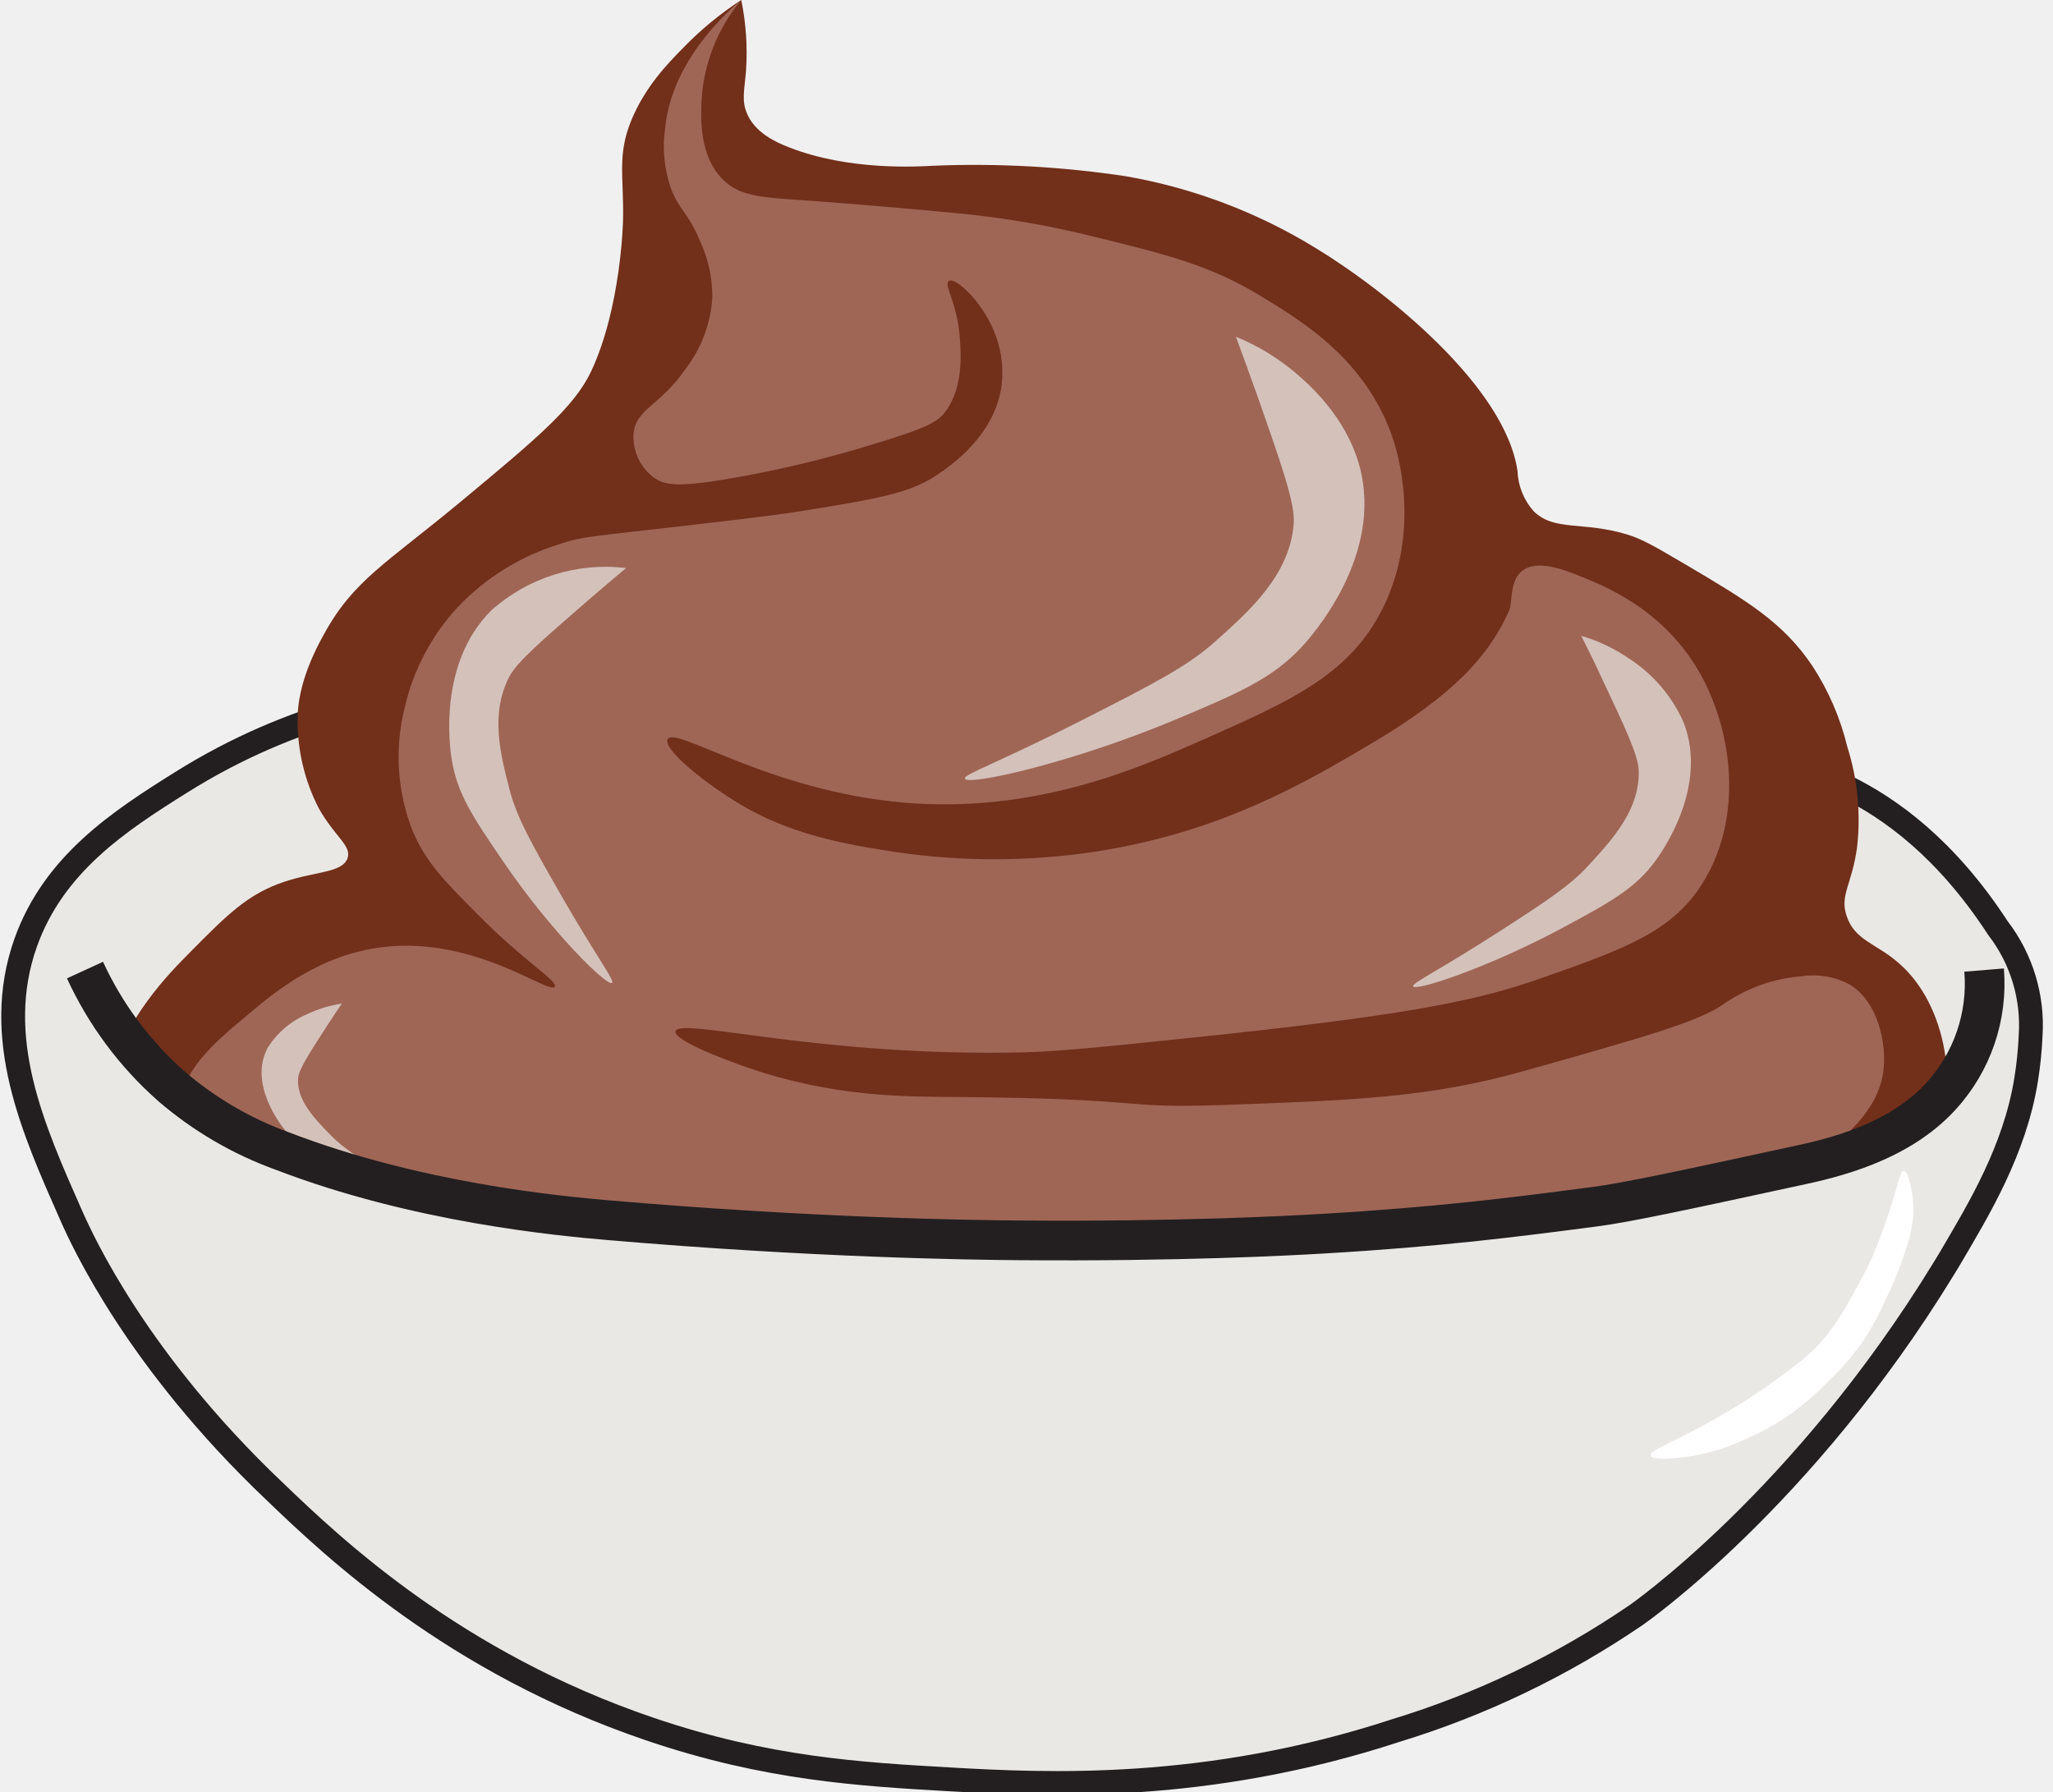
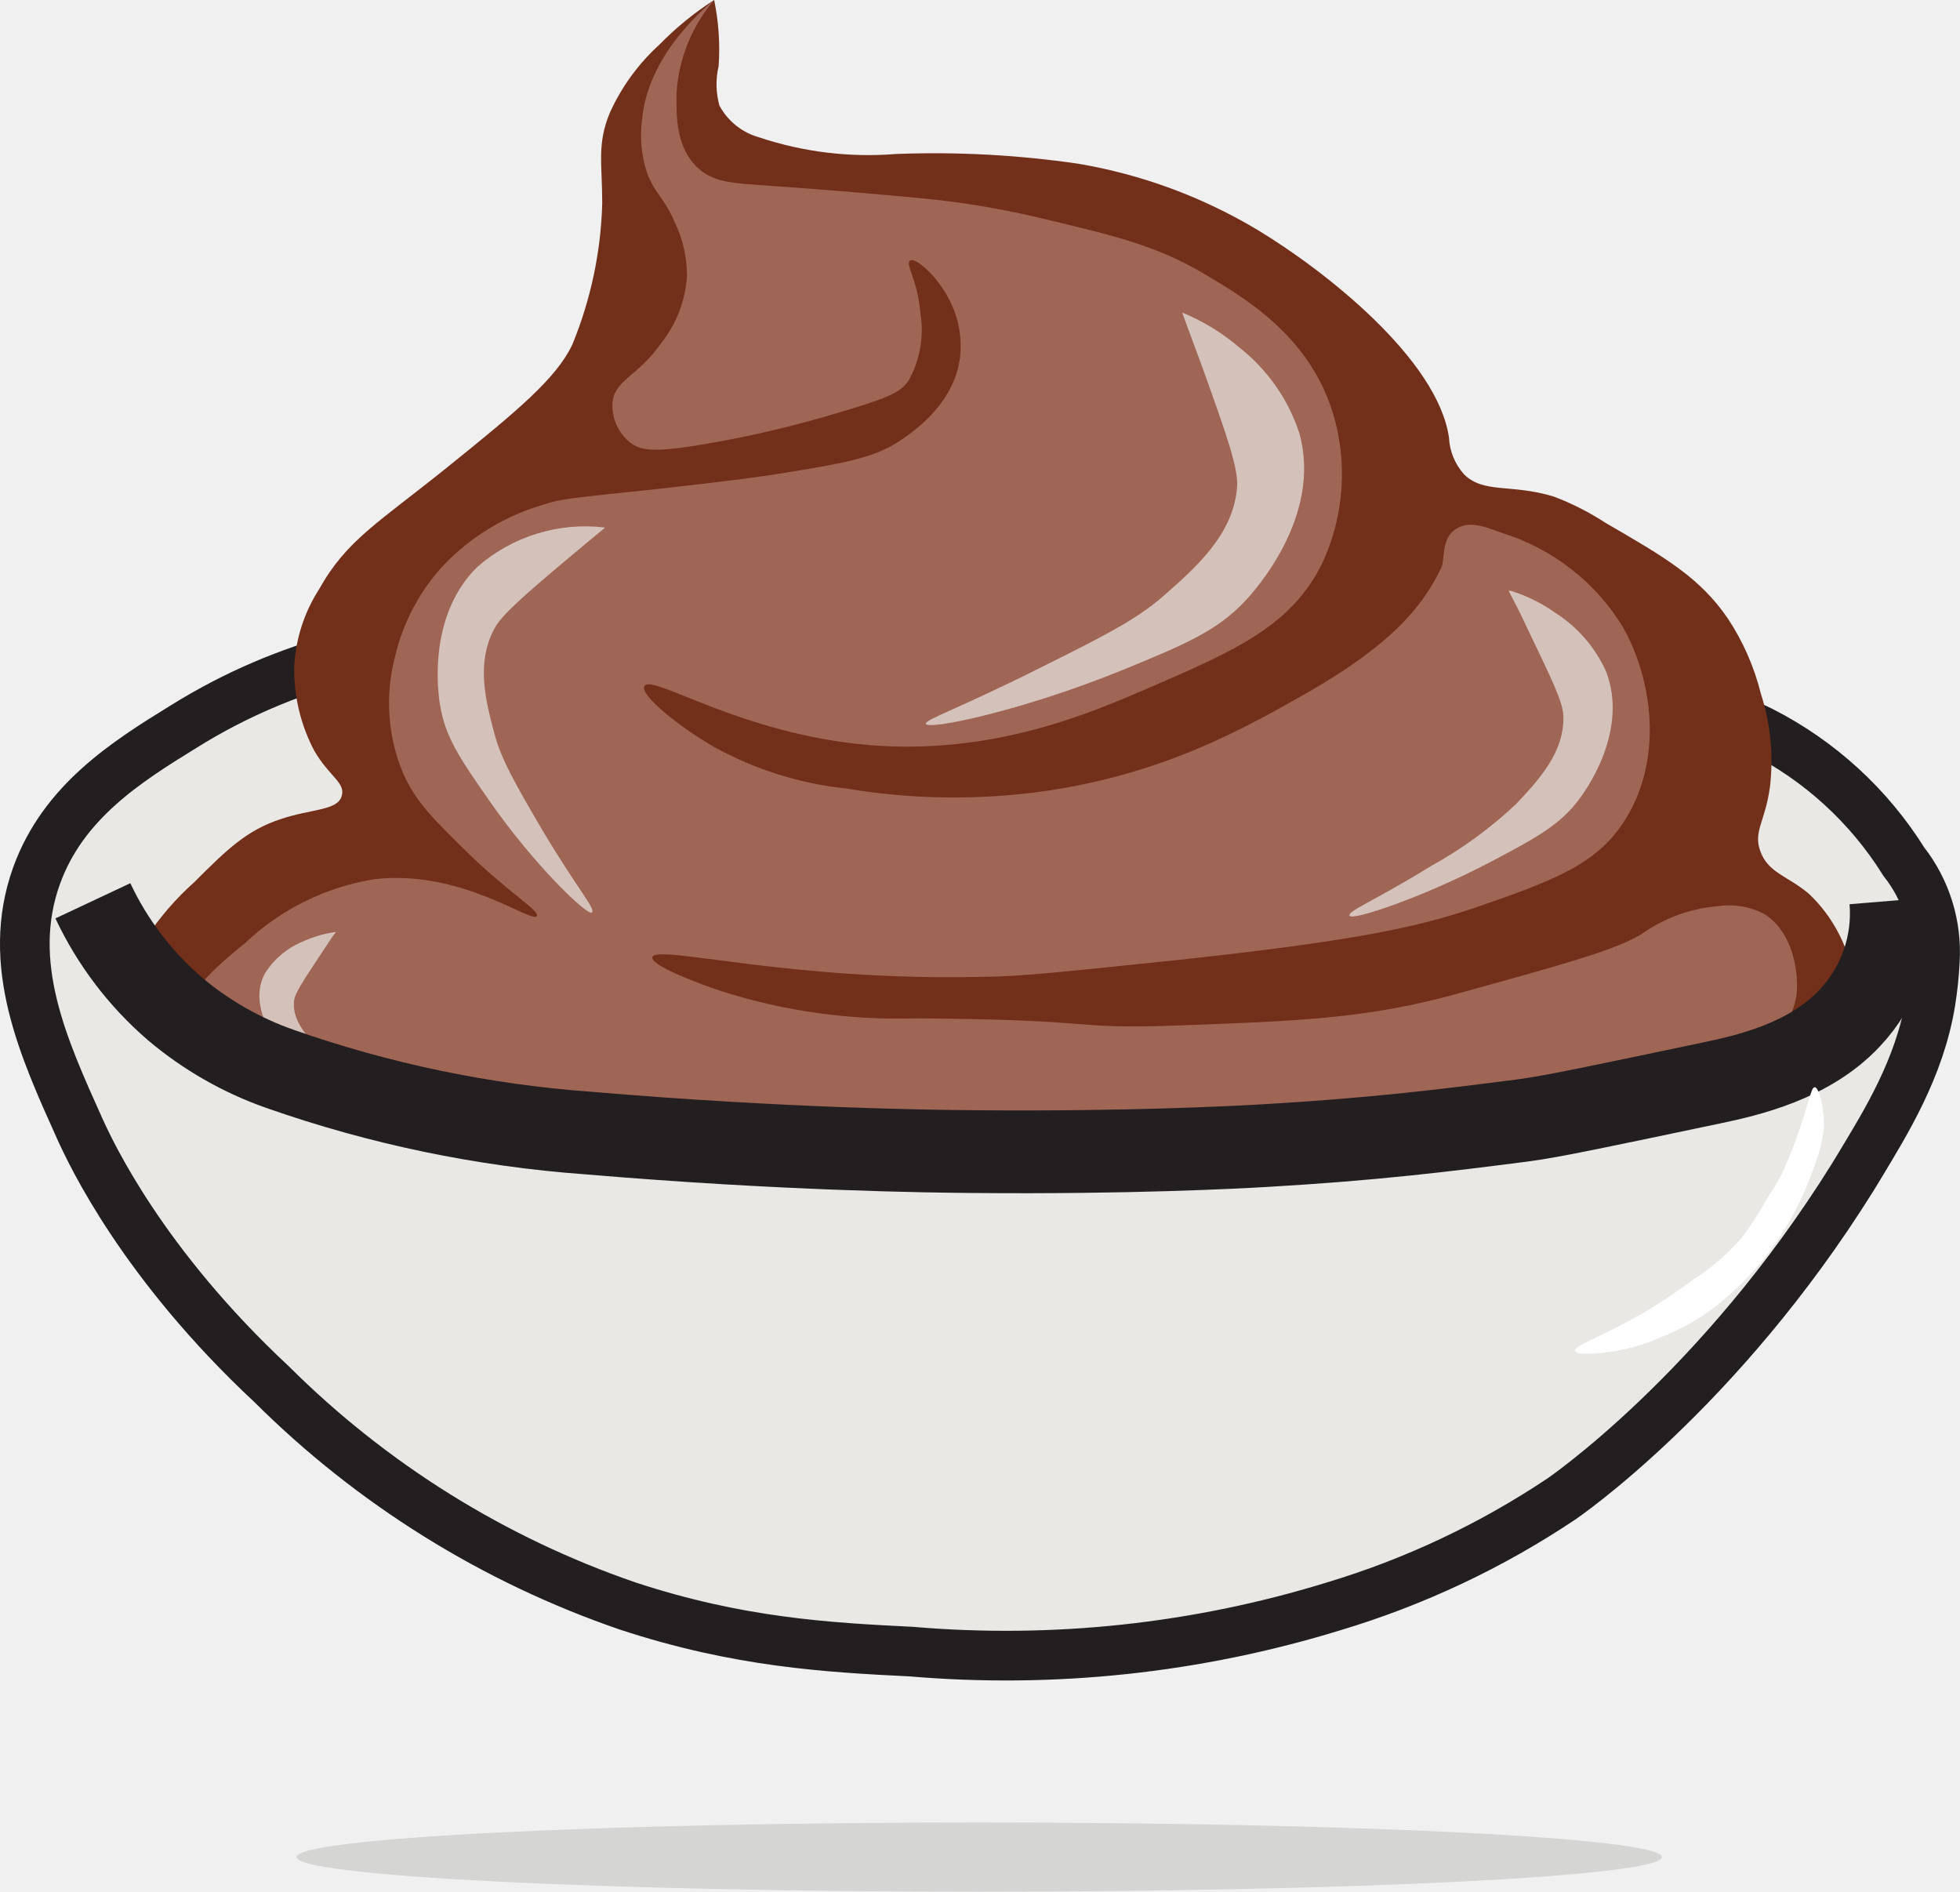
- <svg xmlns="http://www.w3.org/2000/svg" id="Layer_1" data-name="Layer 1" viewBox="0 0 258.68 225.73">
+ <svg xmlns="http://www.w3.org/2000/svg" id="Layer_1" data-name="Layer 1" viewBox="0 0 118.4 114.26">
  <defs>
-     <style>.cls-1,.cls-6{fill:#eae8e5;}.cls-1,.cls-2,.cls-7{stroke:#231f20;stroke-miterlimit:10;}.cls-1{stroke-width:3px;}.cls-2,.cls-7{fill:none;}.cls-3{fill:#722f1a;}.cls-4{fill:#9f6656;}.cls-5{fill:#d4c1ba;}.cls-7{stroke-width:5px;}.cls-8{fill:#fff;}</style>
+     <style>.cls-1,.cls-6{fill:#eae8e5;}.cls-1,.cls-2,.cls-7{stroke:#231f20;stroke-miterlimit:10;}.cls-1{stroke-width:3px;}.cls-2,.cls-7{fill:none;}.cls-3{fill:#722f1a;}.cls-4{fill:#9f6656;}.cls-5{fill:#d4c1ba;}.cls-7{stroke-width:5px;}.cls-8{fill:#fff;}.cls-9{fill:#9d9d9c;isolation:isolate;opacity:0.33;}</style>
  </defs>
-   <path class="cls-1" d="M3.22,118.81c3.55-10,11.89-15.41,19.57-20.22,14.15-8.87,27.6-11.38,42.05-13.48,26.17-3.8,40.39-5.94,64.34-5.79a327,327,0,0,1,75.91,8.86s0,0,0,0c0,13.92,9.51,2,27.65,11,5.37,2.67,12.42,7.64,19,17.75a20.05,20.05,0,0,1,4.12,13.57,48.51,48.51,0,0,1-.57,5.55c-1.43,8.87-6,16.38-9.34,22.07-.06.11-.53.91-1,1.66-17.84,29.2-38.79,43.7-38.79,43.7a111.32,111.32,0,0,1-30.34,14.57c-23.82,7.8-43.91,6.83-56.18,6.13-11.19-.64-23-1.31-37.78-6.34-24.63-8.37-39.84-22.81-47.32-30C17.33,171.48,10.49,156.55,9,153.2,4.15,142.23-1,130.79,3.22,118.81Z" />
-   <path class="cls-2" d="M21.94,133.45a151.69,151.69,0,0,1,25.2-12.93c18-7.2,32.58-9,46-10.56,6-.7,33.36-3.67,69.79,1,17.62,2.27,32.46,4.3,50.72,12.26a147.22,147.22,0,0,1,25.54,14.3" />
-   <path class="cls-3" d="M93.4,0A33.17,33.17,0,0,1,94,8.89c-.19,2.43-.58,3.72.1,5.36,1,2.43,3.55,3.63,5.31,4.31,7.63,3,16.42,2.42,18.22,2.32a128.28,128.28,0,0,1,24.2,1.32,67.91,67.91,0,0,1,23.86,9c9,5.46,24,17.51,25.52,28.17a8.07,8.07,0,0,0,2,5c2.61,2.64,6.23,1.25,11.91,3,1.89.59,3.59,1.6,7,3.6,8,4.71,12.55,7.43,16.24,12.93a32.64,32.64,0,0,1,4.41,10.22,30.38,30.38,0,0,1,1.22,12.65c-.65,4.71-2.2,6-1.32,8.61,1,3.12,3.82,3.51,6.62,6,6,5.22,7.73,16,4.31,22.87-1.73,3.45-4.63,5.56-10.93,8.61-17.13,8.3-29.83,9.95-29.83,9.95-42.79,5.54-67.61,5.63-67.61,5.63-25.22.09-37.83.13-56.34-1.66-19.18-1.85-64.09-6.18-66.75-21.13-.56-3.12.66-7.08,1.46-9.69,2.46-8,7.32-12.93,10.6-16.24,4.38-4.41,7-7.08,11.6-8.62,4-1.34,7.36-1.12,8-3,.5-1.58-1.62-2.67-3.65-6.29a24.06,24.06,0,0,1-2.65-11.27c0-1.81.41-5.47,3.31-10.61C44.51,73.13,48.65,71,57.94,63.3c9.63-8,14.44-12,16.57-16.57,3.73-8,4-18.71,4-19.22.08-5.31-.73-8,1-12.26S84.07,8.07,86.11,6A41.8,41.8,0,0,1,93.4,0" />
-   <path class="cls-4" d="M93.4,0a21.68,21.68,0,0,0-5,12.59c-.1,2.4-.3,7,2.65,10,2.17,2.17,4.89,2.28,10.27,2.65,0,0,7.32.49,19.56,1.65a116.64,116.64,0,0,1,17.23,3c8.65,2.12,14.27,3.5,20.55,7.29,5.45,3.29,13.58,8.19,16.9,18.23.45,1.36,3.58,11.3-1.32,21.21C170.09,85,162.63,88.3,151.73,93.13c-8.24,3.65-21.19,9.38-37.78,8-17.08-1.47-28.87-9.74-29.83-8-.66,1.24,4.76,5.62,9.28,8.28,3.61,2.13,8.51,4.25,17.57,5.64a85.24,85.24,0,0,0,26.51.33c16.14-2.38,26.91-8.74,35.13-13.59,10.54-6.22,15-11.15,17.56-16.9.41-.93,0-3.72,1.66-5,1.37-1,3.47-.76,6.3.33,3.86,1.48,11.59,4.45,16.24,12.92,4,7.34,5.18,17.81.33,25.85-3.79,6.29-9.66,8.45-20.55,12.27-7.31,2.56-15.07,4.37-39.44,7-13.84,1.46-20.76,2.2-25.52,2.32-25.86.65-43.64-4.49-44.08-2.65-.26,1.1,6,3.53,9.28,4.64,10.62,3.62,19.3,3.59,25.85,3.64,25.36.19,20.14,1.5,34.14,1,16.51-.6,25.78-.93,37.78-4.31,14.47-4.08,21.71-6.12,24.86-8.29A20,20,0,0,1,227,123a9.81,9.81,0,0,1,6,1c3.69,2.21,4.73,7.53,4.31,10.94-.35,2.73-2.16,8.34-14.26,14.25-21,10.27-48.37,9.36-95.11,10.6-16.68.45-33.38-.35-50.05.33A186.35,186.35,0,0,1,52,158.75c-13.58-1.53-20.4-3.63-25.18-8.95-1.43-1.59-4.46-5.06-4.31-9.61.17-5.21,4.4-8.74,8.61-12.26,3.55-3,9.21-7.7,17.24-8.62,11.58-1.33,20.92,6.1,21.54,5,.4-.73-3.89-3.2-9.61-9-4.23-4.25-6.62-6.64-8.29-10.6a25.44,25.44,0,0,1-1-15.58,27.75,27.75,0,0,1,6.63-12.59,29.7,29.7,0,0,1,12.92-8c2.71-.93,3.75-.92,15.91-2.32,10.48-1.2,13.27-1.61,15.58-2,8.33-1.36,12.56-2.08,15.9-4.3,1.64-1.09,7.54-5,8.29-11.6a13.53,13.53,0,0,0-1-6.63c-1.59-3.85-4.87-6.77-5.64-6.3s1,2.65,1.33,7c.15,1.87.52,6.2-1.66,9.28-1,1.46-2.33,2.22-9.28,4.31a142.44,142.44,0,0,1-16.24,4c-8,1.46-10,1.32-11.6,0a6.48,6.48,0,0,1-2.32-5.31c.28-3.19,3.37-3.52,6.63-8.28a16.46,16.46,0,0,0,3.31-8.95,17,17,0,0,0-1.65-7.29c-1.44-3.4-2.64-3.79-3.65-6.63a16.09,16.09,0,0,1-.66-7.29C84.59,7.47,92.1,1.08,93.4,0Z" />
-   <path class="cls-5" d="M155.71,42.42a27.87,27.87,0,0,1,7.62,4.64c1.49,1.28,6.24,5.37,7.95,11.6C174.4,70,165.23,80.19,164,81.53c-3.73,4-8,5.83-16.24,9.28-13,5.4-25.87,8.22-26.18,7.29-.18-.56,4.26-2,15.25-7.62,8.44-4.29,12.74-6.5,16.24-9.61,4.4-3.93,9.47-8.45,9.94-14.92.18-2.5-1.43-7.11-4.64-16.24-1.07-3-2-5.55-2.65-7.29" />
-   <path class="cls-5" d="M199.3,80.13a21,21,0,0,1,6,2.87,18.41,18.41,0,0,1,6.83,8c3.2,8.22-2.85,16.54-3.67,17.63-2.47,3.29-5.48,5-11.41,8.18-9.26,5-18.67,8.13-19,7.46-.18-.4,3-1.85,10.79-6.86,6-3.86,9-5.83,11.37-8.43,3-3.27,6.42-7,6.27-11.9-.05-1.87-1.61-5.19-4.71-11.76-1-2.18-1.92-4-2.54-5.23" />
-   <path class="cls-5" d="M78.82,71.56a21.59,21.59,0,0,0-16.89,5.32c-6.81,6.73-5.25,17.44-5,18.86.68,4.26,2.63,7.17,6.48,12.81,6,8.82,13.12,15.81,13.71,15.28.35-.32-1.86-3.09-6.55-11.26-3.6-6.29-5.42-9.51-6.34-13-1.16-4.46-2.5-9.6-.06-14.31.95-1.82,3.94-4.43,9.87-9.57,2-1.72,3.64-3.12,4.8-4.08" />
-   <path class="cls-5" d="M43.06,126.44a15.75,15.75,0,0,0-4.33,1.32,10.93,10.93,0,0,0-5,4.25c-2.44,4.56,1.65,9.72,2.2,10.4,1.67,2,3.75,3.18,7.86,5.38,6.43,3.45,13,5.79,13.22,5.42s-2.09-1.25-7.46-4.6c-4.12-2.57-6.22-3.89-7.83-5.53-2-2.06-4.37-4.43-4.16-7.23.09-1.09,1.26-2.91,3.6-6.53.78-1.2,1.44-2.19,1.91-2.88" />
-   <path class="cls-6" d="M9,129.34a71.19,71.19,0,0,0,1.36,11c8,39.28,47.54,60.36,56.51,65.15,38.57,20.58,77.38,15.12,95.54,9.9.68-.2,3.79-1.1,8-2.59,11-3.93,34-12.4,53.79-33.79a123.91,123.91,0,0,0,20.68-31c5-10.2,7.85-19.11,7.23-19.4s-2.38,5-7.49,9.44c-3,2.59-5.92,3.68-13.27,5.75a251.45,251.45,0,0,1-28.47,6.64c-6.52,1.12-12,1.85-15.45,2.29-4.15.55-8.21,1.08-13.28,1.54-7.8.7-9.12.43-23.36,1.14-9.41.48-9.84.65-15.06.77-7,.16-7.65-.11-16.09-.13-15.5,0-19.12.89-30.12,0-1.36-.11-4.84-.41-9.32-1-7.2-1-11-2-19.41-3.57-10.83-2.09-9.39-1.42-14.42-2.56-10.08-2.27-17.42-3.93-24.39-8.93A41.81,41.81,0,0,1,8.67,123.71" />
-   <path class="cls-7" d="M10.71,122.22A44,44,0,0,0,21.6,136.86a44.81,44.81,0,0,0,14,8.17c16.95,6.52,34.85,8.17,41.11,8.71,26,2.23,45.58,2.48,51.54,2.53,20.5.17,34.41-.6,38.34-.83,14.83-.87,24.14-2.07,34.38-3.41,4.06-.53,11.1-2.05,25.19-5.1,4.74-1,13-2.92,18.39-8.8A21,21,0,0,0,250,122.22" />
-   <path class="cls-8" d="M235.81,158.59c.21-.48.82-1.85,1.7-4.34,1.73-4.92,1.86-6.74,2.38-6.73s1.32,2.86,1.19,5.45a16.73,16.73,0,0,1-1,4.6,43.55,43.55,0,0,1-2.55,6.29,35.18,35.18,0,0,1-2.89,5.28,33.85,33.85,0,0,1-4.34,4.94,34.86,34.86,0,0,1-4.69,4.08,31,31,0,0,1-5.87,3.24,26.3,26.3,0,0,1-6.29,2c-1.58.27-5.26.72-5.46,0s3.22-1.76,9.11-5.2a74.33,74.33,0,0,0,6.73-4.39c3.05-2.25,4.66-3.46,6.38-5.62a40.4,40.4,0,0,0,3.4-5.36C234.92,160.53,235.63,159,235.81,158.59Z" />
+   <path class="cls-1" d="M2.21,52.89c1.61-4.45,5.4-6.86,8.88-9,6.42-4,12.53-5.07,19.09-6,11.88-1.69,18.33-2.65,29.2-2.58a151.21,151.21,0,0,1,34.45,3.94h0c0,6.2,4.32.89,12.55,4.9a21.82,21.82,0,0,1,8.63,7.9,8.82,8.82,0,0,1,1.87,6,22.46,22.46,0,0,1-.26,2.47c-.65,4-2.72,7.3-4.24,9.83l-.45.74c-8.1,13-17.61,19.45-17.61,19.45a51.24,51.24,0,0,1-13.77,6.49,67.28,67.28,0,0,1-25.5,2.73C50,99.51,44.61,99.21,37.9,97A56.49,56.49,0,0,1,16.42,83.62C8.61,76.34,5.51,69.69,4.83,68.2,2.63,63.31.29,58.22,2.21,52.89Z" />
+   <path class="cls-2" d="M10.71,59.41a68.75,68.75,0,0,1,11.43-5.76c8.17-3.2,14.79-4,20.88-4.7a137,137,0,0,1,31.68.44c8,1,14.73,1.92,23,5.46a66.94,66.94,0,0,1,11.59,6.37" />
+   <path class="cls-3" d="M43.14,0a14.61,14.61,0,0,1,.27,4,4.78,4.78,0,0,0,.05,2.38,3.93,3.93,0,0,0,2.41,1.92,20.82,20.82,0,0,0,8.27,1,60.17,60.17,0,0,1,11,.59,31.2,31.2,0,0,1,10.83,4C80,16.32,86.84,21.68,87.53,26.43a3.58,3.58,0,0,0,.91,2.22c1.19,1.18,2.83.56,5.41,1.34A16.17,16.17,0,0,1,97,31.59c3.63,2.1,5.69,3.31,7.37,5.76a14.59,14.59,0,0,1,2,4.55,13.27,13.27,0,0,1,.55,5.63c-.29,2.1-1,2.67-.6,3.83.46,1.39,1.74,1.56,3,2.67a9.07,9.07,0,0,1,2,10.18c-.78,1.54-2.1,2.48-5,3.84a49.81,49.81,0,0,1-13.54,4.43A279.39,279.39,0,0,1,62.13,75C50.68,75,45,75,36.55,74.24c-8.7-.82-29.09-2.75-30.29-9.4a10,10,0,0,1,.66-4.32,17.2,17.2,0,0,1,4.81-7.23c2-2,3.18-3.15,5.27-3.83,1.81-.6,3.34-.5,3.63-1.34s-.74-1.19-1.66-2.8a10.56,10.56,0,0,1-1.2-5,9.54,9.54,0,0,1,1.5-4.72c1.68-3,3.56-4,7.78-7.4s6.55-5.34,7.52-7.38a24.14,24.14,0,0,0,1.81-8.55c0-2.37-.33-3.56.46-5.46a12.53,12.53,0,0,1,3-4.12A18.89,18.89,0,0,1,43.14,0" />
+   <path class="cls-4" d="M43.14,0a9.56,9.56,0,0,0-2.27,5.6c0,1.07-.14,3.12,1.2,4.46,1,1,2.22,1,4.66,1.18,0,0,3.33.21,8.88.73a53,53,0,0,1,7.82,1.34c3.93.94,6.48,1.55,9.33,3.24,2.47,1.47,6.16,3.65,7.67,8.12a12.76,12.76,0,0,1-.6,9.44c-1.88,3.73-5.27,5.2-10.22,7.35C65.87,43.08,60,45.63,52.47,45c-7.76-.66-13.11-4.34-13.54-3.56-.3.55,2.16,2.5,4.21,3.68a21.15,21.15,0,0,0,8,2.51,39.2,39.2,0,0,0,12,.15c7.32-1.06,12.21-3.89,15.94-6,4.79-2.77,6.81-5,8-7.52.19-.42,0-1.66.76-2.23s1.57-.34,2.86.15a13.1,13.1,0,0,1,7.37,5.75c1.81,3.27,2.35,7.93.15,11.51-1.72,2.8-4.39,3.76-9.33,5.46C85.55,56,82,56.82,71,58c-6.28.65-9.43,1-11.59,1-11.73.29-19.8-2-20-1.18-.12.49,2.72,1.57,4.21,2.06a35.07,35.07,0,0,0,11.73,1.63c11.51.08,9.14.66,15.5.44,7.49-.27,11.7-.41,17.15-1.92,6.56-1.81,9.85-2.72,11.28-3.69a9.28,9.28,0,0,1,4.53-1.61,4.56,4.56,0,0,1,2.72.45c1.68,1,2.15,3.35,2,4.87-.16,1.21-1,3.71-6.47,6.34C92.45,71,80,70.58,58.82,71.13c-7.57.2-15.15-.15-22.72.15a87,87,0,0,1-11.75-.61c-6.16-.68-9.26-1.62-11.43-4a6.26,6.26,0,0,1-2-4.27c.08-2.32,2-3.89,3.91-5.46a14.74,14.74,0,0,1,7.83-3.84c5.25-.59,9.49,2.72,9.77,2.23.19-.33-1.76-1.43-4.36-4-1.92-1.89-3-2.95-3.76-4.72a11,11,0,0,1-.45-6.93,12.18,12.18,0,0,1,3-5.61,13.61,13.61,0,0,1,5.87-3.56c1.23-.41,1.7-.41,7.22-1,4.76-.54,6-.72,7.07-.89,3.78-.61,5.7-.93,7.22-1.92.74-.48,3.42-2.22,3.76-5.16a6,6,0,0,0-.45-3c-.72-1.72-2.21-3-2.56-2.81s.45,1.18.6,3.12A6.29,6.29,0,0,1,54.88,23c-.46.65-1.06,1-4.21,1.92a66.62,66.62,0,0,1-7.38,1.78c-3.63.65-4.53.59-5.26,0A2.85,2.85,0,0,1,37,24.34c.12-1.42,1.53-1.57,3-3.69a7.25,7.25,0,0,0,1.5-4,7.48,7.48,0,0,0-.75-3.25c-.65-1.51-1.2-1.69-1.66-2.95a7.16,7.16,0,0,1-.3-3.25C39.14,3.33,42.55.48,43.14,0Z" />
+   <path class="cls-5" d="M71.42,18.88A12.77,12.77,0,0,1,74.88,21a10.9,10.9,0,0,1,3.61,5.16c1.41,5.05-2.75,9.59-3.31,10.18-1.69,1.78-3.63,2.6-7.37,4.13-5.9,2.41-11.74,3.66-11.88,3.25-.08-.25,1.93-.89,6.92-3.39,3.83-1.91,5.78-2.9,7.37-4.28,2-1.75,4.3-3.76,4.51-6.64.09-1.11-.64-3.17-2.1-7.23-.49-1.34-.91-2.47-1.2-3.25" />
+   <path class="cls-5" d="M91.21,35.67A9.41,9.41,0,0,1,93.93,37,8.23,8.23,0,0,1,97,40.51c1.45,3.66-1.29,7.36-1.67,7.85-1.12,1.46-2.48,2.22-5.17,3.64-4.21,2.22-8.48,3.62-8.63,3.32s1.36-.82,4.9-3a25.58,25.58,0,0,0,5.16-3.76c1.36-1.45,2.91-3.11,2.85-5.29,0-.84-.74-2.31-2.14-5.24-.46-1-.87-1.78-1.16-2.33" />
+   <path class="cls-5" d="M36.52,31.86a9.91,9.91,0,0,0-7.66,2.36c-3.09,3-2.39,7.77-2.27,8.4.31,1.9,1.19,3.19,2.94,5.7,2.72,3.93,5.95,7,6.22,6.8s-.84-1.37-3-5c-1.64-2.8-2.46-4.23-2.88-5.79-.53-2-1.13-4.27,0-6.37.43-.81,1.79-2,4.48-4.26.91-.76,1.65-1.38,2.18-1.81" />
+   <path class="cls-5" d="M20.29,56.29a7.38,7.38,0,0,0-2,.58,4.91,4.91,0,0,0-2.27,1.9c-1.11,2,.75,4.32,1,4.62a10.88,10.88,0,0,0,3.56,2.4c2.92,1.54,5.9,2.58,6,2.41s-.95-.55-3.38-2a19.32,19.32,0,0,1-3.56-2.46c-.9-.91-2-2-1.88-3.22,0-.48.57-1.29,1.63-2.9.35-.54.65-1,.87-1.28" />
+   <path class="cls-6" d="M4.83,57.58a31,31,0,0,0,.62,4.89C9.08,80,27,89.34,31.1,91.48c17.5,9.16,35.12,6.73,43.36,4.4.31-.09,1.72-.49,3.63-1.15,5-1.75,15.44-5.52,24.42-15a55,55,0,0,0,9.38-13.8c2.27-4.54,3.57-8.51,3.29-8.64s-1.08,2.23-3.4,4.2c-1.37,1.16-2.69,1.64-6,2.56a116.19,116.19,0,0,1-12.92,3c-3,.5-5.45.82-7,1-1.88.24-3.73.48-6,.68-3.54.32-4.14.2-10.6.51-4.27.22-4.47.29-6.84.34-3.17.08-3.47,0-7.3,0-7,0-8.68.39-13.67,0-.62,0-2.2-.19-4.23-.45-3.27-.44-5-.89-8.81-1.59-4.92-.93-4.26-.63-6.55-1.14-4.57-1-7.9-1.75-11.07-4a18.69,18.69,0,0,1-6-7.25" />
+   <path class="cls-7" d="M5.61,54.41a19.64,19.64,0,0,0,4.94,6.51,20.24,20.24,0,0,0,6.36,3.64,71.92,71.92,0,0,0,18.65,3.88c11.81,1,20.69,1.1,23.4,1.12,9.3.08,15.62-.26,17.4-.36,6.73-.39,11-.93,15.6-1.52,1.85-.24,5-.92,11.44-2.27,2.15-.45,5.9-1.3,8.34-3.92a9.21,9.21,0,0,0,2.48-7.08" />
+   <path class="cls-8" d="M107.78,70.6c.09-.22.37-.83.77-1.93.78-2.19.84-3,1.08-3s.6,1.27.54,2.43a7.45,7.45,0,0,1-.45,2,20.13,20.13,0,0,1-1.16,2.8,17.64,17.64,0,0,1-5.41,6.37,14,14,0,0,1-2.67,1.44,12.41,12.41,0,0,1-2.85.89c-.72.12-2.39.32-2.48,0s1.46-.78,4.14-2.31a33.63,33.63,0,0,0,3-2,13.47,13.47,0,0,0,2.9-2.5,18.6,18.6,0,0,0,1.54-2.38C107.37,71.46,107.7,70.78,107.78,70.6Z" />
+   <ellipse class="cls-9" cx="59.15" cy="112.17" rx="41.24" ry="2.09" />
</svg>
